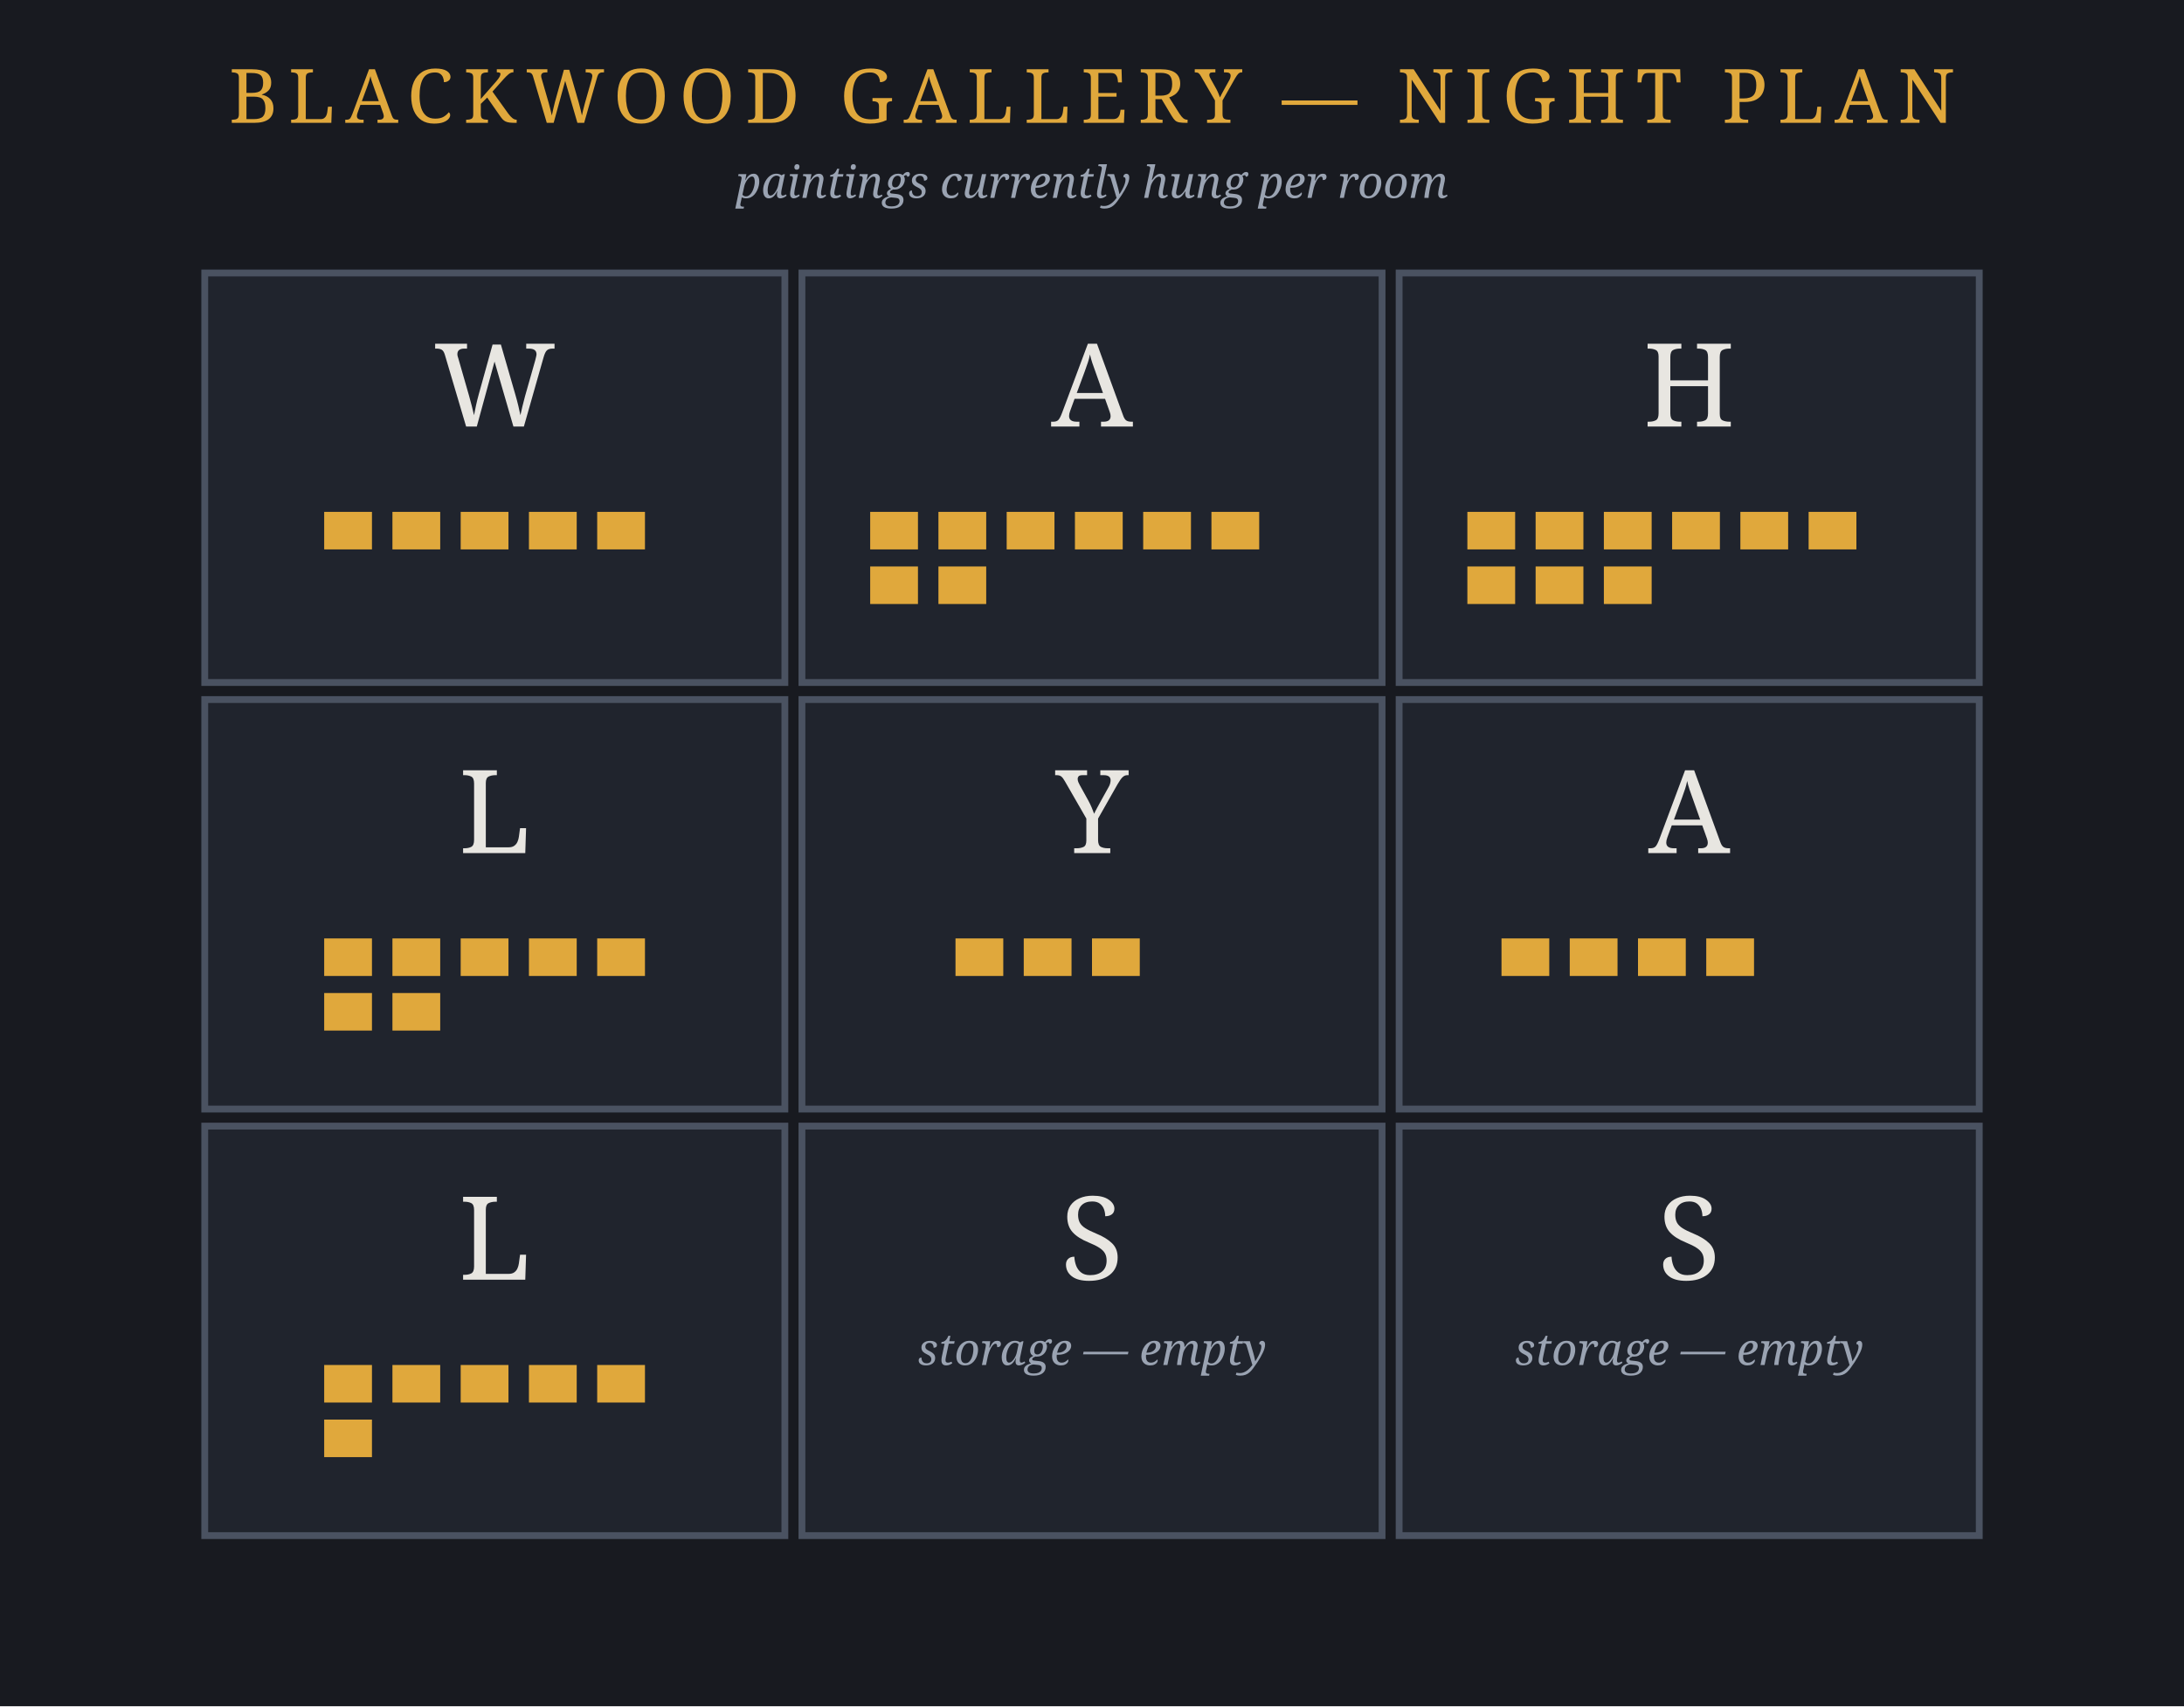
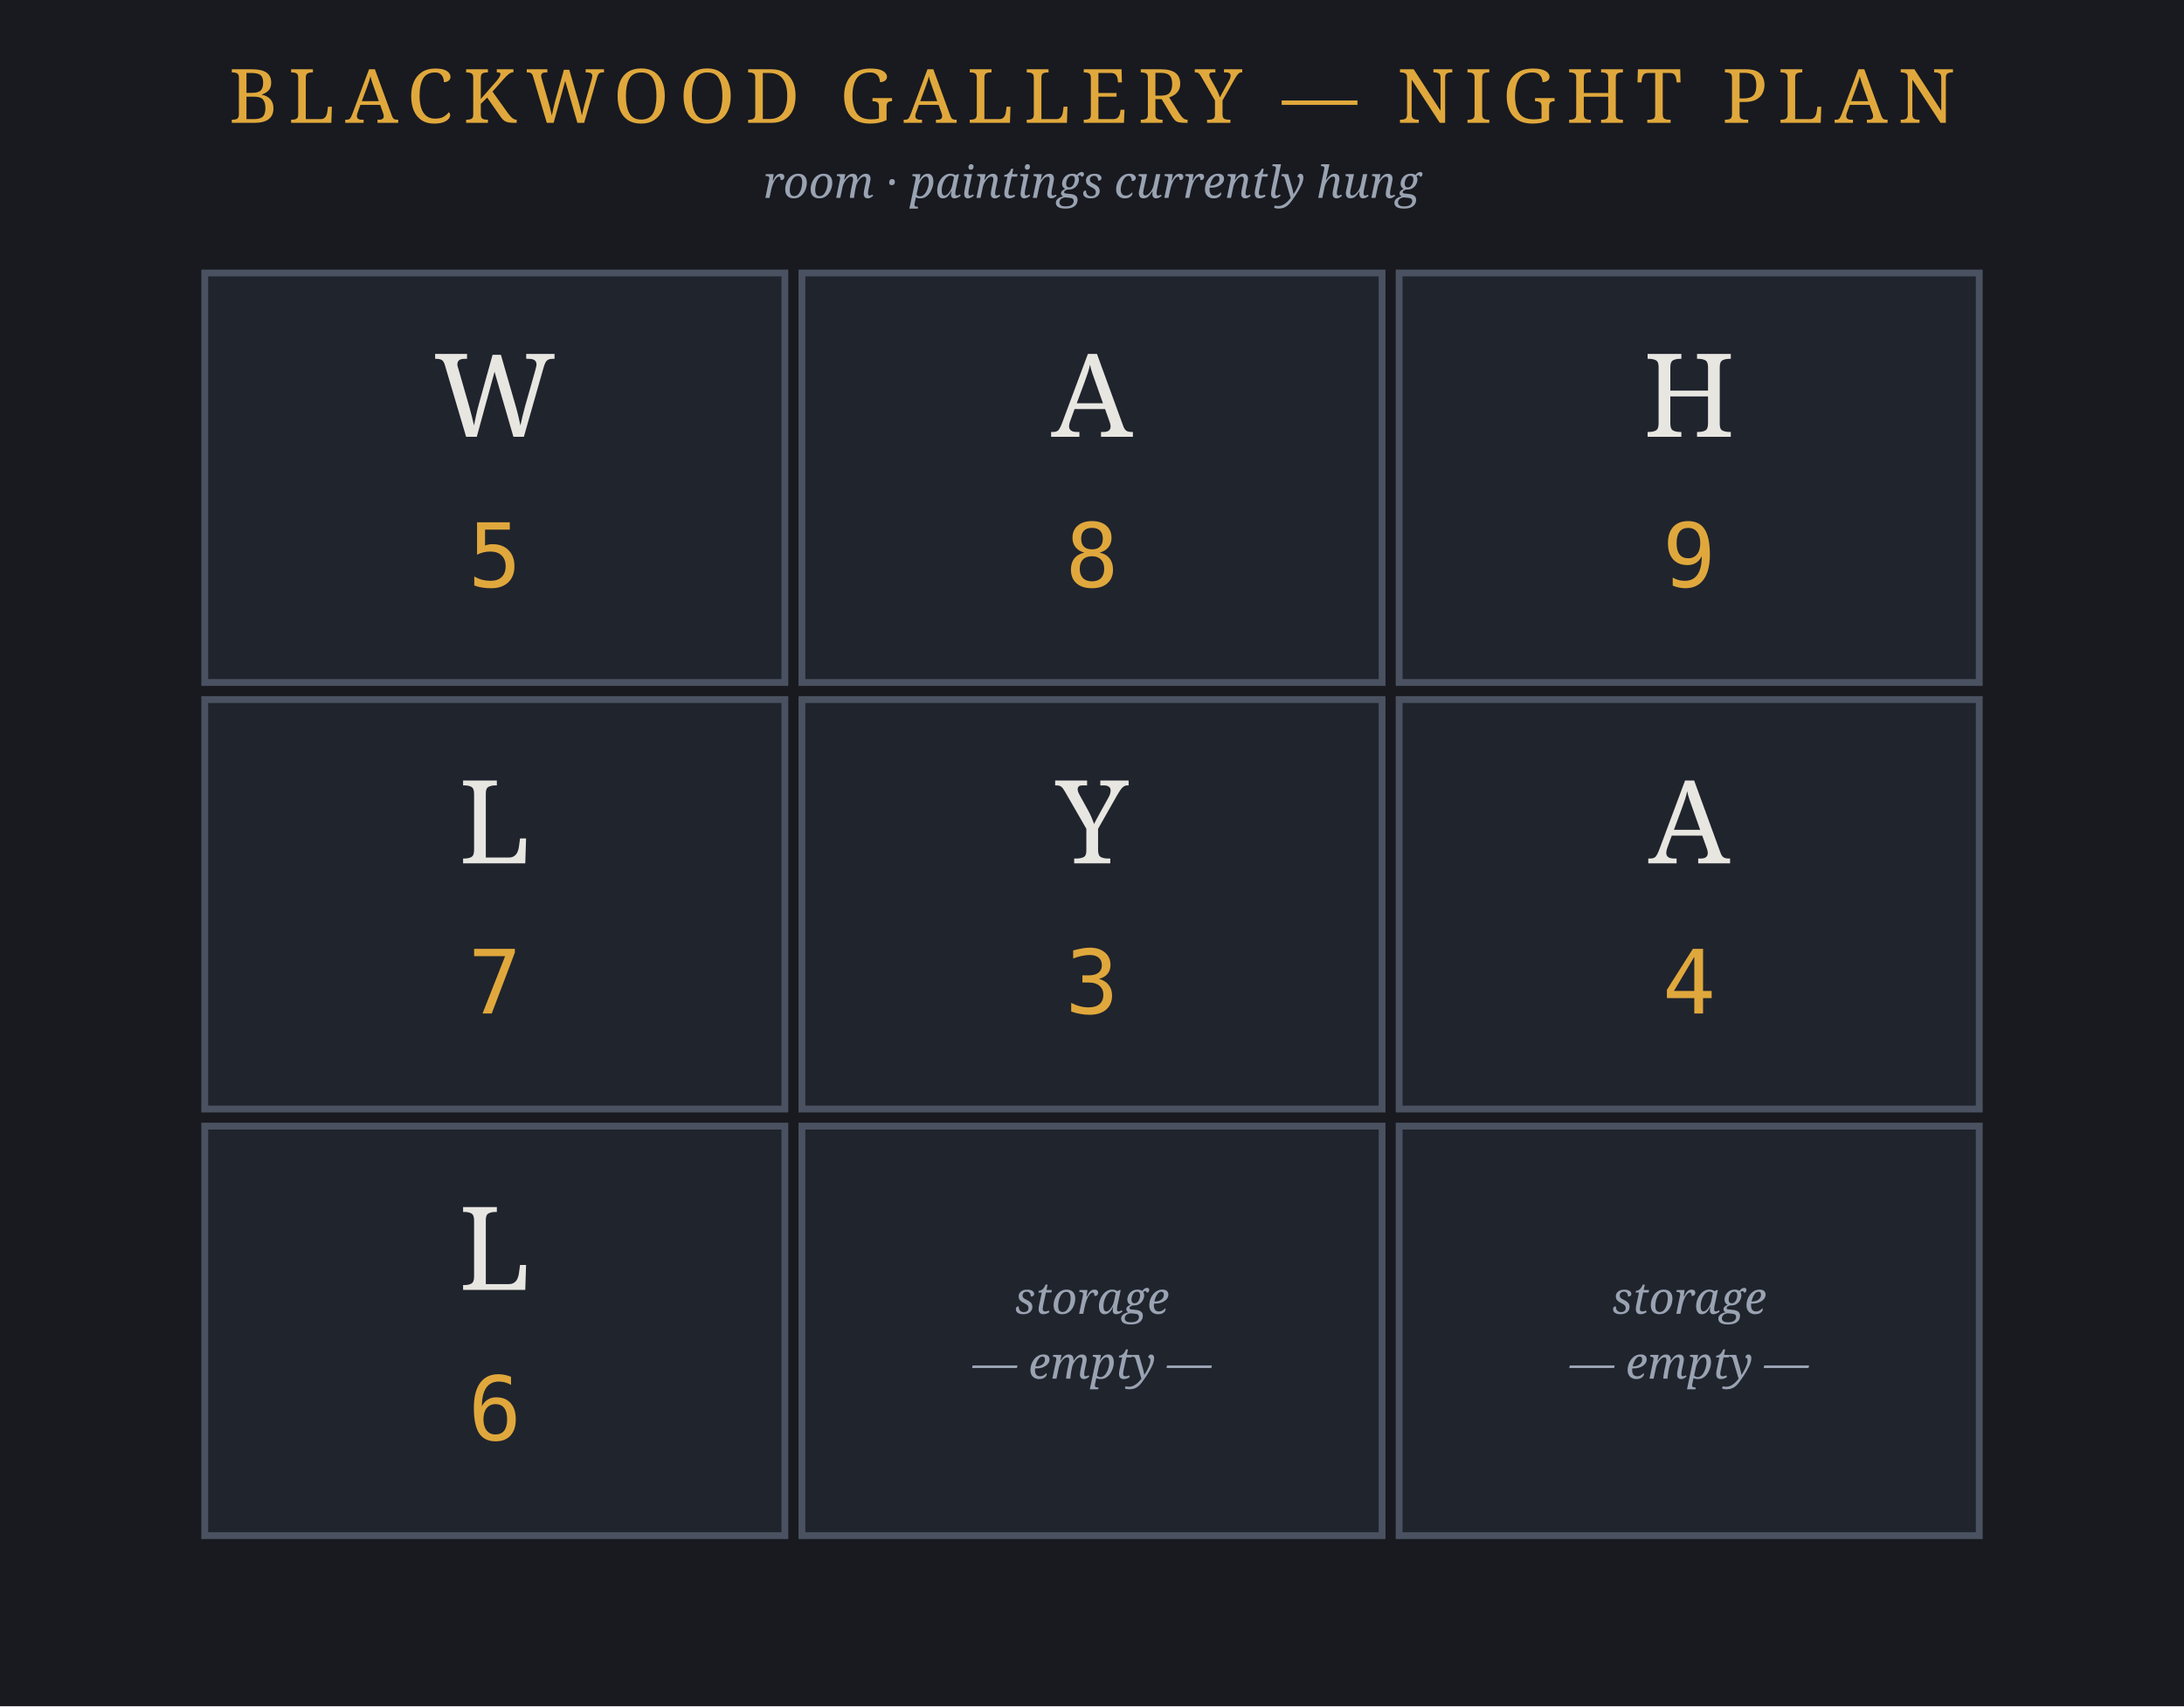
<svg xmlns="http://www.w3.org/2000/svg" viewBox="0 0 640 500" font-family="Georgia, serif">
  <rect width="640" height="500" fill="#181a20" />
  <text x="320" y="36" text-anchor="middle" fill="#e0a83c" font-size="22" letter-spacing="3">BLACKWOOD GALLERY — NIGHT PLAN</text>
-   <text x="320" y="58" text-anchor="middle" fill="#9aa3b2" font-size="13" font-style="italic">paintings currently hung per room</text>
+   <text x="320" y="58" text-anchor="middle" fill="#9aa3b2" font-size="13" font-style="italic">room · paintings currently hung</text>
  <g stroke="#4a5261" stroke-width="2" fill="#20242d">
    <rect x="60" y="80" width="170" height="120" />
    <rect x="235" y="80" width="170" height="120" />
    <rect x="410" y="80" width="170" height="120" />
    <rect x="60" y="205" width="170" height="120" />
    <rect x="235" y="205" width="170" height="120" />
    <rect x="410" y="205" width="170" height="120" />
    <rect x="60" y="330" width="170" height="120" />
    <rect x="235" y="330" width="170" height="120" />
    <rect x="410" y="330" width="170" height="120" />
  </g>
  <g fill="#e8e6e1" font-size="34" text-anchor="middle">
-     <text x="145" y="125">W</text>
-     <text x="320" y="125">A</text>
-     <text x="495" y="125">H</text>
-     <text x="145" y="250">L</text>
-     <text x="320" y="250">Y</text>
-     <text x="495" y="250">A</text>
-     <text x="145" y="375">L</text>
-     <text x="320" y="375">S</text>
-     <text x="495" y="375">S</text>
+     <text x="145" y="128">W</text>
+     <text x="320" y="128">A</text>
+     <text x="495" y="128">H</text>
+     <text x="145" y="253">L</text>
+     <text x="320" y="253">Y</text>
+     <text x="495" y="253">A</text>
+     <text x="145" y="378">L</text>
  </g>
-   <g fill="#e0a83c">
-     <g transform="translate(95,150)">
-       <rect width="14" height="11" />
-       <rect x="20" width="14" height="11" />
-       <rect x="40" width="14" height="11" />
-       <rect x="60" width="14" height="11" />
-       <rect x="80" width="14" height="11" />
-     </g>
-     <g transform="translate(255,150)">
-       <rect width="14" height="11" />
-       <rect x="20" width="14" height="11" />
-       <rect x="40" width="14" height="11" />
-       <rect x="60" width="14" height="11" />
-       <rect x="80" width="14" height="11" />
-       <rect x="100" width="14" height="11" />
-       <rect y="16" width="14" height="11" />
-       <rect x="20" y="16" width="14" height="11" />
-     </g>
-     <g transform="translate(430,150)">
-       <rect width="14" height="11" />
-       <rect x="20" width="14" height="11" />
-       <rect x="40" width="14" height="11" />
-       <rect x="60" width="14" height="11" />
-       <rect x="80" width="14" height="11" />
-       <rect x="100" width="14" height="11" />
-       <rect y="16" width="14" height="11" />
-       <rect x="20" y="16" width="14" height="11" />
-       <rect x="40" y="16" width="14" height="11" />
-     </g>
-     <g transform="translate(95,275)">
-       <rect width="14" height="11" />
-       <rect x="20" width="14" height="11" />
-       <rect x="40" width="14" height="11" />
-       <rect x="60" width="14" height="11" />
-       <rect x="80" width="14" height="11" />
-       <rect y="16" width="14" height="11" />
-       <rect x="20" y="16" width="14" height="11" />
-     </g>
-     <g transform="translate(280,275)">
-       <rect width="14" height="11" />
-       <rect x="20" width="14" height="11" />
-       <rect x="40" width="14" height="11" />
-     </g>
-     <g transform="translate(440,275)">
-       <rect width="14" height="11" />
-       <rect x="20" width="14" height="11" />
-       <rect x="40" width="14" height="11" />
-       <rect x="60" width="14" height="11" />
-     </g>
-     <g transform="translate(95,400)">
-       <rect width="14" height="11" />
-       <rect x="20" width="14" height="11" />
-       <rect x="40" width="14" height="11" />
-       <rect x="60" width="14" height="11" />
-       <rect x="80" width="14" height="11" />
-       <rect y="16" width="14" height="11" />
-     </g>
+   <g fill="#e0a83c" font-size="26" text-anchor="middle" font-family="monospace">
+     <text x="145" y="172">5</text>
+     <text x="320" y="172">8</text>
+     <text x="495" y="172">9</text>
+     <text x="145" y="297">7</text>
+     <text x="320" y="297">3</text>
+     <text x="495" y="297">4</text>
+     <text x="145" y="422">6</text>
  </g>
  <g fill="#9aa3b2" font-size="13" text-anchor="middle" font-style="italic">
-     <text x="320" y="400">storage — empty</text>
-     <text x="495" y="400">storage — empty</text>
+     <text x="320" y="385">storage</text>
+     <text x="320" y="404">— empty —</text>
+     <text x="495" y="385">storage</text>
+     <text x="495" y="404">— empty —</text>
  </g>
</svg>
